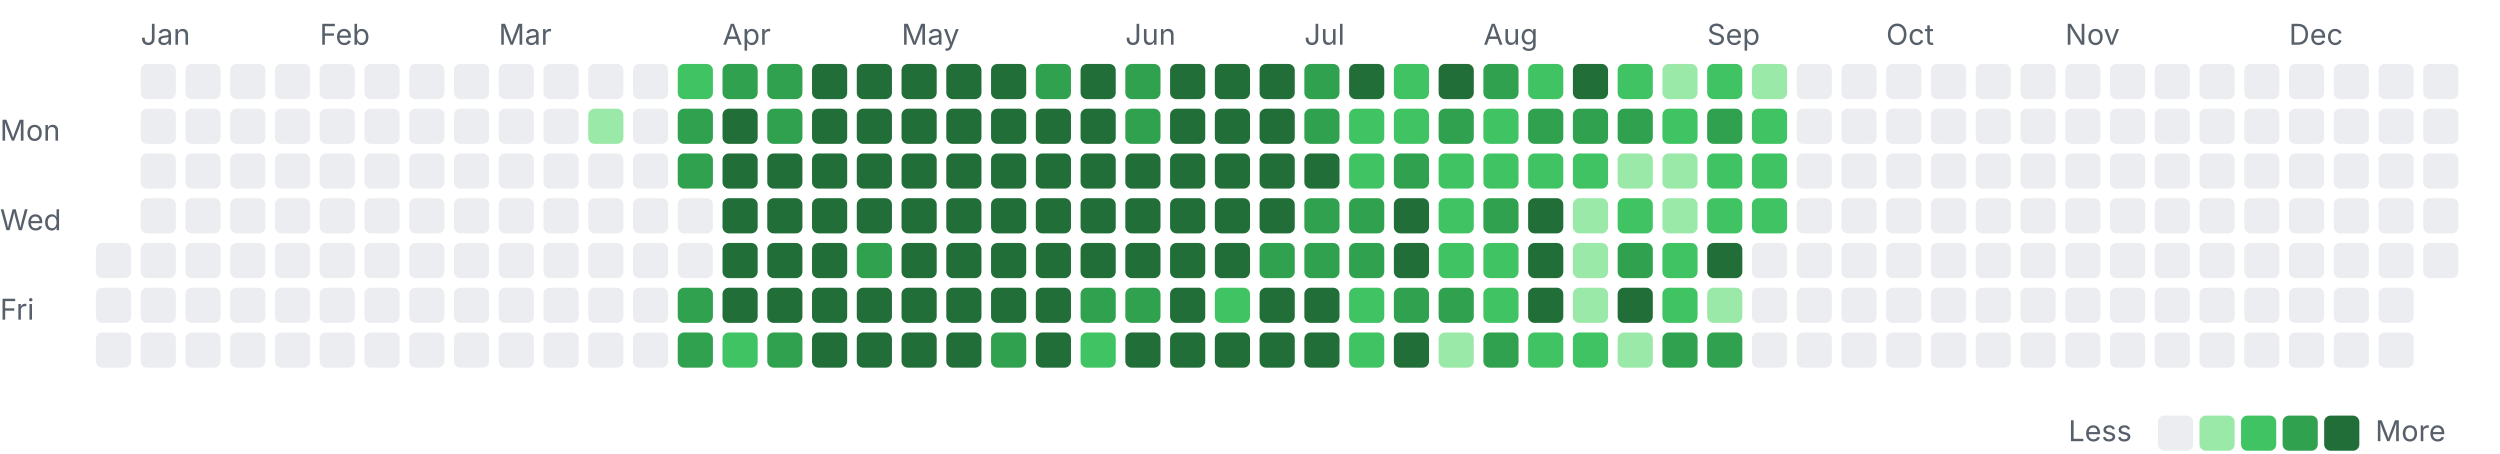
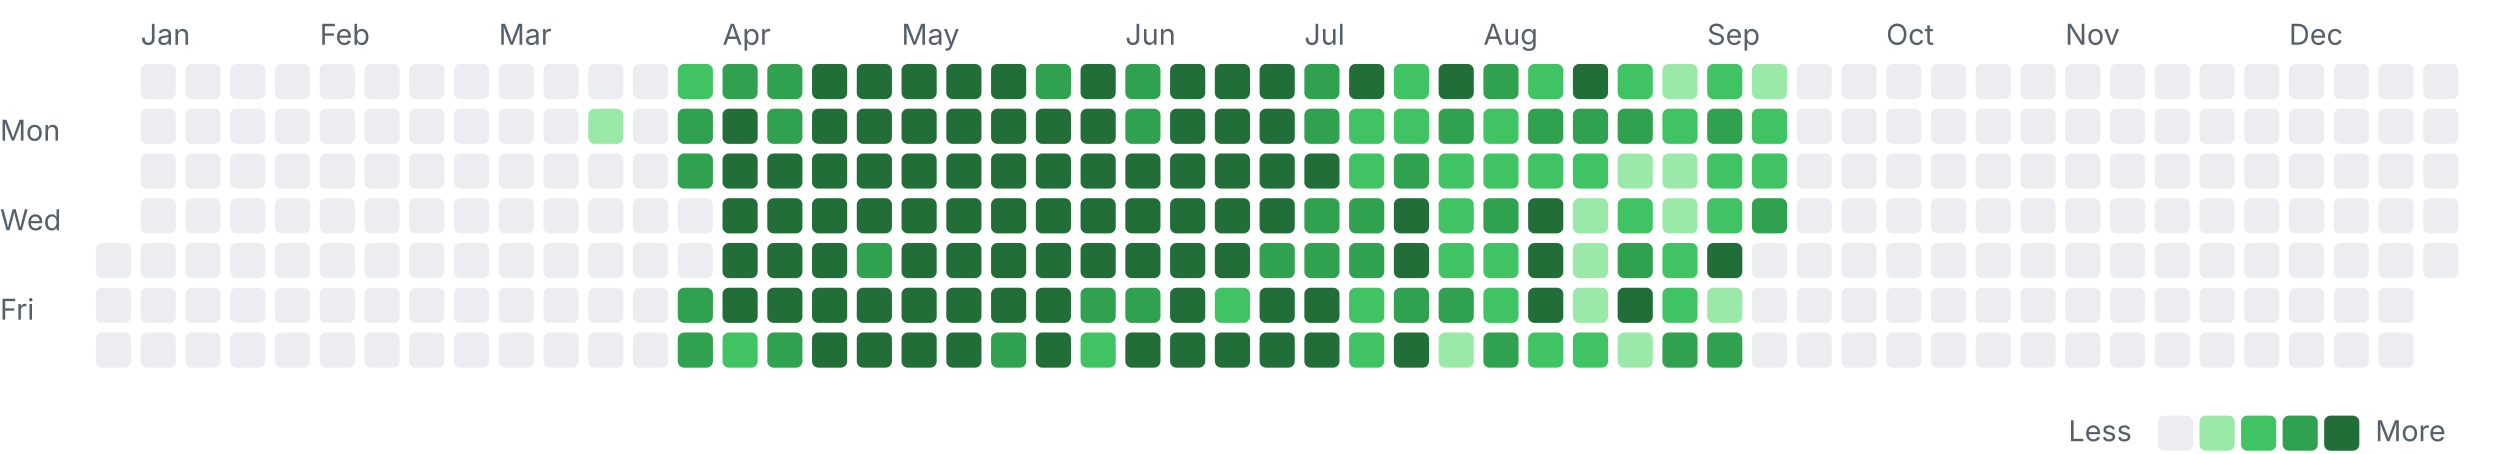
<svg xmlns="http://www.w3.org/2000/svg" width="782" height="142" viewBox="0 0 782 142">
  <style>.l0{fill:#ebedf0}.l1{fill:#9be9a8}.l2{fill:#40c463}.l3{fill:#30a14e}.l4{fill:#216e39} .lbl{fill:#57606a;font:9px -apple-system,Segoe UI,sans-serif}@media(prefers-color-scheme:dark){.l0{fill:#161b22}.l1{fill:#0e4429}.l2{fill:#006d32}.l3{fill:#26a641}.l4{fill:#39d353} .lbl{fill:#8b949e}}</style>
  <text class="lbl" x="44" y="14">Jan</text>
  <text class="lbl" x="100" y="14">Feb</text>
  <text class="lbl" x="156" y="14">Mar</text>
  <text class="lbl" x="226" y="14">Apr</text>
  <text class="lbl" x="282" y="14">May</text>
  <text class="lbl" x="352" y="14">Jun</text>
  <text class="lbl" x="408" y="14">Jul</text>
  <text class="lbl" x="464" y="14">Aug</text>
  <text class="lbl" x="534" y="14">Sep</text>
  <text class="lbl" x="590" y="14">Oct</text>
  <text class="lbl" x="646" y="14">Nov</text>
  <text class="lbl" x="716" y="14">Dec</text>
  <text class="lbl" x="0" y="44">Mon</text>
  <text class="lbl" x="0" y="72">Wed</text>
  <text class="lbl" x="0" y="100">Fri</text>
  <rect class="l0" x="30" y="76" width="11" height="11" rx="2" />
  <rect class="l0" x="30" y="90" width="11" height="11" rx="2" />
  <rect class="l0" x="30" y="104" width="11" height="11" rx="2" />
  <rect class="l0" x="44" y="20" width="11" height="11" rx="2" />
  <rect class="l0" x="44" y="34" width="11" height="11" rx="2" />
  <rect class="l0" x="44" y="48" width="11" height="11" rx="2" />
  <rect class="l0" x="44" y="62" width="11" height="11" rx="2" />
  <rect class="l0" x="44" y="76" width="11" height="11" rx="2" />
  <rect class="l0" x="44" y="90" width="11" height="11" rx="2" />
  <rect class="l0" x="44" y="104" width="11" height="11" rx="2" />
  <rect class="l0" x="58" y="20" width="11" height="11" rx="2" />
  <rect class="l0" x="58" y="34" width="11" height="11" rx="2" />
  <rect class="l0" x="58" y="48" width="11" height="11" rx="2" />
  <rect class="l0" x="58" y="62" width="11" height="11" rx="2" />
  <rect class="l0" x="58" y="76" width="11" height="11" rx="2" />
  <rect class="l0" x="58" y="90" width="11" height="11" rx="2" />
  <rect class="l0" x="58" y="104" width="11" height="11" rx="2" />
  <rect class="l0" x="72" y="20" width="11" height="11" rx="2" />
  <rect class="l0" x="72" y="34" width="11" height="11" rx="2" />
  <rect class="l0" x="72" y="48" width="11" height="11" rx="2" />
  <rect class="l0" x="72" y="62" width="11" height="11" rx="2" />
  <rect class="l0" x="72" y="76" width="11" height="11" rx="2" />
  <rect class="l0" x="72" y="90" width="11" height="11" rx="2" />
  <rect class="l0" x="72" y="104" width="11" height="11" rx="2" />
  <rect class="l0" x="86" y="20" width="11" height="11" rx="2" />
  <rect class="l0" x="86" y="34" width="11" height="11" rx="2" />
  <rect class="l0" x="86" y="48" width="11" height="11" rx="2" />
  <rect class="l0" x="86" y="62" width="11" height="11" rx="2" />
  <rect class="l0" x="86" y="76" width="11" height="11" rx="2" />
  <rect class="l0" x="86" y="90" width="11" height="11" rx="2" />
  <rect class="l0" x="86" y="104" width="11" height="11" rx="2" />
  <rect class="l0" x="100" y="20" width="11" height="11" rx="2" />
  <rect class="l0" x="100" y="34" width="11" height="11" rx="2" />
  <rect class="l0" x="100" y="48" width="11" height="11" rx="2" />
  <rect class="l0" x="100" y="62" width="11" height="11" rx="2" />
  <rect class="l0" x="100" y="76" width="11" height="11" rx="2" />
  <rect class="l0" x="100" y="90" width="11" height="11" rx="2" />
  <rect class="l0" x="100" y="104" width="11" height="11" rx="2" />
  <rect class="l0" x="114" y="20" width="11" height="11" rx="2" />
  <rect class="l0" x="114" y="34" width="11" height="11" rx="2" />
  <rect class="l0" x="114" y="48" width="11" height="11" rx="2" />
  <rect class="l0" x="114" y="62" width="11" height="11" rx="2" />
  <rect class="l0" x="114" y="76" width="11" height="11" rx="2" />
  <rect class="l0" x="114" y="90" width="11" height="11" rx="2" />
  <rect class="l0" x="114" y="104" width="11" height="11" rx="2" />
  <rect class="l0" x="128" y="20" width="11" height="11" rx="2" />
  <rect class="l0" x="128" y="34" width="11" height="11" rx="2" />
  <rect class="l0" x="128" y="48" width="11" height="11" rx="2" />
  <rect class="l0" x="128" y="62" width="11" height="11" rx="2" />
  <rect class="l0" x="128" y="76" width="11" height="11" rx="2" />
  <rect class="l0" x="128" y="90" width="11" height="11" rx="2" />
  <rect class="l0" x="128" y="104" width="11" height="11" rx="2" />
  <rect class="l0" x="142" y="20" width="11" height="11" rx="2" />
  <rect class="l0" x="142" y="34" width="11" height="11" rx="2" />
  <rect class="l0" x="142" y="48" width="11" height="11" rx="2" />
  <rect class="l0" x="142" y="62" width="11" height="11" rx="2" />
  <rect class="l0" x="142" y="76" width="11" height="11" rx="2" />
  <rect class="l0" x="142" y="90" width="11" height="11" rx="2" />
  <rect class="l0" x="142" y="104" width="11" height="11" rx="2" />
  <rect class="l0" x="156" y="20" width="11" height="11" rx="2" />
  <rect class="l0" x="156" y="34" width="11" height="11" rx="2" />
  <rect class="l0" x="156" y="48" width="11" height="11" rx="2" />
  <rect class="l0" x="156" y="62" width="11" height="11" rx="2" />
  <rect class="l0" x="156" y="76" width="11" height="11" rx="2" />
  <rect class="l0" x="156" y="90" width="11" height="11" rx="2" />
  <rect class="l0" x="156" y="104" width="11" height="11" rx="2" />
  <rect class="l0" x="170" y="20" width="11" height="11" rx="2" />
  <rect class="l0" x="170" y="34" width="11" height="11" rx="2" />
  <rect class="l0" x="170" y="48" width="11" height="11" rx="2" />
  <rect class="l0" x="170" y="62" width="11" height="11" rx="2" />
  <rect class="l0" x="170" y="76" width="11" height="11" rx="2" />
  <rect class="l0" x="170" y="90" width="11" height="11" rx="2" />
  <rect class="l0" x="170" y="104" width="11" height="11" rx="2" />
  <rect class="l0" x="184" y="20" width="11" height="11" rx="2" />
  <rect class="l1" x="184" y="34" width="11" height="11" rx="2" />
  <rect class="l0" x="184" y="48" width="11" height="11" rx="2" />
  <rect class="l0" x="184" y="62" width="11" height="11" rx="2" />
  <rect class="l0" x="184" y="76" width="11" height="11" rx="2" />
  <rect class="l0" x="184" y="90" width="11" height="11" rx="2" />
  <rect class="l0" x="184" y="104" width="11" height="11" rx="2" />
  <rect class="l0" x="198" y="20" width="11" height="11" rx="2" />
  <rect class="l0" x="198" y="34" width="11" height="11" rx="2" />
  <rect class="l0" x="198" y="48" width="11" height="11" rx="2" />
  <rect class="l0" x="198" y="62" width="11" height="11" rx="2" />
  <rect class="l0" x="198" y="76" width="11" height="11" rx="2" />
  <rect class="l0" x="198" y="90" width="11" height="11" rx="2" />
  <rect class="l0" x="198" y="104" width="11" height="11" rx="2" />
  <rect class="l2" x="212" y="20" width="11" height="11" rx="2" />
  <rect class="l3" x="212" y="34" width="11" height="11" rx="2" />
  <rect class="l3" x="212" y="48" width="11" height="11" rx="2" />
  <rect class="l0" x="212" y="62" width="11" height="11" rx="2" />
  <rect class="l0" x="212" y="76" width="11" height="11" rx="2" />
  <rect class="l3" x="212" y="90" width="11" height="11" rx="2" />
  <rect class="l3" x="212" y="104" width="11" height="11" rx="2" />
  <rect class="l3" x="226" y="20" width="11" height="11" rx="2" />
  <rect class="l4" x="226" y="34" width="11" height="11" rx="2" />
  <rect class="l4" x="226" y="48" width="11" height="11" rx="2" />
  <rect class="l4" x="226" y="62" width="11" height="11" rx="2" />
  <rect class="l4" x="226" y="76" width="11" height="11" rx="2" />
  <rect class="l4" x="226" y="90" width="11" height="11" rx="2" />
  <rect class="l2" x="226" y="104" width="11" height="11" rx="2" />
  <rect class="l3" x="240" y="20" width="11" height="11" rx="2" />
  <rect class="l3" x="240" y="34" width="11" height="11" rx="2" />
  <rect class="l4" x="240" y="48" width="11" height="11" rx="2" />
  <rect class="l4" x="240" y="62" width="11" height="11" rx="2" />
  <rect class="l4" x="240" y="76" width="11" height="11" rx="2" />
  <rect class="l4" x="240" y="90" width="11" height="11" rx="2" />
  <rect class="l3" x="240" y="104" width="11" height="11" rx="2" />
  <rect class="l4" x="254" y="20" width="11" height="11" rx="2" />
  <rect class="l4" x="254" y="34" width="11" height="11" rx="2" />
  <rect class="l4" x="254" y="48" width="11" height="11" rx="2" />
  <rect class="l4" x="254" y="62" width="11" height="11" rx="2" />
  <rect class="l4" x="254" y="76" width="11" height="11" rx="2" />
  <rect class="l4" x="254" y="90" width="11" height="11" rx="2" />
  <rect class="l4" x="254" y="104" width="11" height="11" rx="2" />
  <rect class="l4" x="268" y="20" width="11" height="11" rx="2" />
  <rect class="l4" x="268" y="34" width="11" height="11" rx="2" />
  <rect class="l4" x="268" y="48" width="11" height="11" rx="2" />
  <rect class="l4" x="268" y="62" width="11" height="11" rx="2" />
  <rect class="l3" x="268" y="76" width="11" height="11" rx="2" />
  <rect class="l4" x="268" y="90" width="11" height="11" rx="2" />
  <rect class="l4" x="268" y="104" width="11" height="11" rx="2" />
  <rect class="l4" x="282" y="20" width="11" height="11" rx="2" />
  <rect class="l4" x="282" y="34" width="11" height="11" rx="2" />
  <rect class="l4" x="282" y="48" width="11" height="11" rx="2" />
  <rect class="l4" x="282" y="62" width="11" height="11" rx="2" />
  <rect class="l4" x="282" y="76" width="11" height="11" rx="2" />
  <rect class="l4" x="282" y="90" width="11" height="11" rx="2" />
  <rect class="l4" x="282" y="104" width="11" height="11" rx="2" />
  <rect class="l4" x="296" y="20" width="11" height="11" rx="2" />
  <rect class="l4" x="296" y="34" width="11" height="11" rx="2" />
  <rect class="l4" x="296" y="48" width="11" height="11" rx="2" />
  <rect class="l4" x="296" y="62" width="11" height="11" rx="2" />
  <rect class="l4" x="296" y="76" width="11" height="11" rx="2" />
  <rect class="l4" x="296" y="90" width="11" height="11" rx="2" />
  <rect class="l4" x="296" y="104" width="11" height="11" rx="2" />
  <rect class="l4" x="310" y="20" width="11" height="11" rx="2" />
  <rect class="l4" x="310" y="34" width="11" height="11" rx="2" />
  <rect class="l4" x="310" y="48" width="11" height="11" rx="2" />
  <rect class="l4" x="310" y="62" width="11" height="11" rx="2" />
  <rect class="l4" x="310" y="76" width="11" height="11" rx="2" />
  <rect class="l4" x="310" y="90" width="11" height="11" rx="2" />
  <rect class="l3" x="310" y="104" width="11" height="11" rx="2" />
  <rect class="l3" x="324" y="20" width="11" height="11" rx="2" />
  <rect class="l4" x="324" y="34" width="11" height="11" rx="2" />
  <rect class="l4" x="324" y="48" width="11" height="11" rx="2" />
  <rect class="l4" x="324" y="62" width="11" height="11" rx="2" />
  <rect class="l4" x="324" y="76" width="11" height="11" rx="2" />
  <rect class="l4" x="324" y="90" width="11" height="11" rx="2" />
  <rect class="l4" x="324" y="104" width="11" height="11" rx="2" />
  <rect class="l4" x="338" y="20" width="11" height="11" rx="2" />
  <rect class="l4" x="338" y="34" width="11" height="11" rx="2" />
  <rect class="l4" x="338" y="48" width="11" height="11" rx="2" />
  <rect class="l4" x="338" y="62" width="11" height="11" rx="2" />
  <rect class="l4" x="338" y="76" width="11" height="11" rx="2" />
  <rect class="l3" x="338" y="90" width="11" height="11" rx="2" />
  <rect class="l2" x="338" y="104" width="11" height="11" rx="2" />
  <rect class="l3" x="352" y="20" width="11" height="11" rx="2" />
  <rect class="l3" x="352" y="34" width="11" height="11" rx="2" />
  <rect class="l4" x="352" y="48" width="11" height="11" rx="2" />
  <rect class="l4" x="352" y="62" width="11" height="11" rx="2" />
  <rect class="l4" x="352" y="76" width="11" height="11" rx="2" />
  <rect class="l3" x="352" y="90" width="11" height="11" rx="2" />
  <rect class="l4" x="352" y="104" width="11" height="11" rx="2" />
  <rect class="l4" x="366" y="20" width="11" height="11" rx="2" />
  <rect class="l4" x="366" y="34" width="11" height="11" rx="2" />
  <rect class="l4" x="366" y="48" width="11" height="11" rx="2" />
  <rect class="l4" x="366" y="62" width="11" height="11" rx="2" />
  <rect class="l4" x="366" y="76" width="11" height="11" rx="2" />
  <rect class="l4" x="366" y="90" width="11" height="11" rx="2" />
  <rect class="l4" x="366" y="104" width="11" height="11" rx="2" />
  <rect class="l4" x="380" y="20" width="11" height="11" rx="2" />
  <rect class="l4" x="380" y="34" width="11" height="11" rx="2" />
  <rect class="l4" x="380" y="48" width="11" height="11" rx="2" />
  <rect class="l4" x="380" y="62" width="11" height="11" rx="2" />
  <rect class="l4" x="380" y="76" width="11" height="11" rx="2" />
  <rect class="l2" x="380" y="90" width="11" height="11" rx="2" />
  <rect class="l4" x="380" y="104" width="11" height="11" rx="2" />
  <rect class="l4" x="394" y="20" width="11" height="11" rx="2" />
  <rect class="l4" x="394" y="34" width="11" height="11" rx="2" />
  <rect class="l4" x="394" y="48" width="11" height="11" rx="2" />
  <rect class="l4" x="394" y="62" width="11" height="11" rx="2" />
  <rect class="l3" x="394" y="76" width="11" height="11" rx="2" />
  <rect class="l4" x="394" y="90" width="11" height="11" rx="2" />
  <rect class="l4" x="394" y="104" width="11" height="11" rx="2" />
  <rect class="l3" x="408" y="20" width="11" height="11" rx="2" />
  <rect class="l3" x="408" y="34" width="11" height="11" rx="2" />
  <rect class="l4" x="408" y="48" width="11" height="11" rx="2" />
  <rect class="l3" x="408" y="62" width="11" height="11" rx="2" />
  <rect class="l3" x="408" y="76" width="11" height="11" rx="2" />
  <rect class="l4" x="408" y="90" width="11" height="11" rx="2" />
  <rect class="l4" x="408" y="104" width="11" height="11" rx="2" />
  <rect class="l4" x="422" y="20" width="11" height="11" rx="2" />
  <rect class="l2" x="422" y="34" width="11" height="11" rx="2" />
  <rect class="l2" x="422" y="48" width="11" height="11" rx="2" />
  <rect class="l3" x="422" y="62" width="11" height="11" rx="2" />
  <rect class="l3" x="422" y="76" width="11" height="11" rx="2" />
  <rect class="l2" x="422" y="90" width="11" height="11" rx="2" />
  <rect class="l2" x="422" y="104" width="11" height="11" rx="2" />
  <rect class="l2" x="436" y="20" width="11" height="11" rx="2" />
  <rect class="l2" x="436" y="34" width="11" height="11" rx="2" />
  <rect class="l3" x="436" y="48" width="11" height="11" rx="2" />
  <rect class="l4" x="436" y="62" width="11" height="11" rx="2" />
  <rect class="l4" x="436" y="76" width="11" height="11" rx="2" />
  <rect class="l3" x="436" y="90" width="11" height="11" rx="2" />
  <rect class="l4" x="436" y="104" width="11" height="11" rx="2" />
  <rect class="l4" x="450" y="20" width="11" height="11" rx="2" />
  <rect class="l3" x="450" y="34" width="11" height="11" rx="2" />
  <rect class="l2" x="450" y="48" width="11" height="11" rx="2" />
  <rect class="l2" x="450" y="62" width="11" height="11" rx="2" />
  <rect class="l2" x="450" y="76" width="11" height="11" rx="2" />
  <rect class="l3" x="450" y="90" width="11" height="11" rx="2" />
  <rect class="l1" x="450" y="104" width="11" height="11" rx="2" />
  <rect class="l3" x="464" y="20" width="11" height="11" rx="2" />
  <rect class="l2" x="464" y="34" width="11" height="11" rx="2" />
  <rect class="l2" x="464" y="48" width="11" height="11" rx="2" />
  <rect class="l3" x="464" y="62" width="11" height="11" rx="2" />
  <rect class="l2" x="464" y="76" width="11" height="11" rx="2" />
  <rect class="l2" x="464" y="90" width="11" height="11" rx="2" />
  <rect class="l3" x="464" y="104" width="11" height="11" rx="2" />
  <rect class="l2" x="478" y="20" width="11" height="11" rx="2" />
  <rect class="l3" x="478" y="34" width="11" height="11" rx="2" />
  <rect class="l2" x="478" y="48" width="11" height="11" rx="2" />
  <rect class="l4" x="478" y="62" width="11" height="11" rx="2" />
  <rect class="l4" x="478" y="76" width="11" height="11" rx="2" />
  <rect class="l4" x="478" y="90" width="11" height="11" rx="2" />
  <rect class="l2" x="478" y="104" width="11" height="11" rx="2" />
  <rect class="l4" x="492" y="20" width="11" height="11" rx="2" />
  <rect class="l3" x="492" y="34" width="11" height="11" rx="2" />
  <rect class="l2" x="492" y="48" width="11" height="11" rx="2" />
  <rect class="l1" x="492" y="62" width="11" height="11" rx="2" />
  <rect class="l1" x="492" y="76" width="11" height="11" rx="2" />
  <rect class="l1" x="492" y="90" width="11" height="11" rx="2" />
  <rect class="l2" x="492" y="104" width="11" height="11" rx="2" />
  <rect class="l2" x="506" y="20" width="11" height="11" rx="2" />
  <rect class="l3" x="506" y="34" width="11" height="11" rx="2" />
  <rect class="l1" x="506" y="48" width="11" height="11" rx="2" />
  <rect class="l2" x="506" y="62" width="11" height="11" rx="2" />
  <rect class="l3" x="506" y="76" width="11" height="11" rx="2" />
  <rect class="l4" x="506" y="90" width="11" height="11" rx="2" />
  <rect class="l1" x="506" y="104" width="11" height="11" rx="2" />
  <rect class="l1" x="520" y="20" width="11" height="11" rx="2" />
  <rect class="l2" x="520" y="34" width="11" height="11" rx="2" />
  <rect class="l1" x="520" y="48" width="11" height="11" rx="2" />
  <rect class="l1" x="520" y="62" width="11" height="11" rx="2" />
  <rect class="l2" x="520" y="76" width="11" height="11" rx="2" />
  <rect class="l2" x="520" y="90" width="11" height="11" rx="2" />
  <rect class="l3" x="520" y="104" width="11" height="11" rx="2" />
  <rect class="l2" x="534" y="20" width="11" height="11" rx="2" />
  <rect class="l3" x="534" y="34" width="11" height="11" rx="2" />
  <rect class="l2" x="534" y="48" width="11" height="11" rx="2" />
  <rect class="l2" x="534" y="62" width="11" height="11" rx="2" />
  <rect class="l4" x="534" y="76" width="11" height="11" rx="2" />
  <rect class="l1" x="534" y="90" width="11" height="11" rx="2" />
  <rect class="l3" x="534" y="104" width="11" height="11" rx="2" />
  <rect class="l1" x="548" y="20" width="11" height="11" rx="2" />
  <rect class="l2" x="548" y="34" width="11" height="11" rx="2" />
  <rect class="l2" x="548" y="48" width="11" height="11" rx="2" />
-   <rect class="l2" x="548" y="62" width="11" height="11" rx="2" />
+   <rect class="l3" x="548" y="62" width="11" height="11" rx="2" />
  <rect class="l0" x="548" y="76" width="11" height="11" rx="2" />
  <rect class="l0" x="548" y="90" width="11" height="11" rx="2" />
  <rect class="l0" x="548" y="104" width="11" height="11" rx="2" />
  <rect class="l0" x="562" y="20" width="11" height="11" rx="2" />
  <rect class="l0" x="562" y="34" width="11" height="11" rx="2" />
  <rect class="l0" x="562" y="48" width="11" height="11" rx="2" />
  <rect class="l0" x="562" y="62" width="11" height="11" rx="2" />
  <rect class="l0" x="562" y="76" width="11" height="11" rx="2" />
  <rect class="l0" x="562" y="90" width="11" height="11" rx="2" />
  <rect class="l0" x="562" y="104" width="11" height="11" rx="2" />
  <rect class="l0" x="576" y="20" width="11" height="11" rx="2" />
  <rect class="l0" x="576" y="34" width="11" height="11" rx="2" />
  <rect class="l0" x="576" y="48" width="11" height="11" rx="2" />
  <rect class="l0" x="576" y="62" width="11" height="11" rx="2" />
  <rect class="l0" x="576" y="76" width="11" height="11" rx="2" />
  <rect class="l0" x="576" y="90" width="11" height="11" rx="2" />
  <rect class="l0" x="576" y="104" width="11" height="11" rx="2" />
  <rect class="l0" x="590" y="20" width="11" height="11" rx="2" />
  <rect class="l0" x="590" y="34" width="11" height="11" rx="2" />
  <rect class="l0" x="590" y="48" width="11" height="11" rx="2" />
  <rect class="l0" x="590" y="62" width="11" height="11" rx="2" />
  <rect class="l0" x="590" y="76" width="11" height="11" rx="2" />
  <rect class="l0" x="590" y="90" width="11" height="11" rx="2" />
  <rect class="l0" x="590" y="104" width="11" height="11" rx="2" />
  <rect class="l0" x="604" y="20" width="11" height="11" rx="2" />
  <rect class="l0" x="604" y="34" width="11" height="11" rx="2" />
  <rect class="l0" x="604" y="48" width="11" height="11" rx="2" />
  <rect class="l0" x="604" y="62" width="11" height="11" rx="2" />
  <rect class="l0" x="604" y="76" width="11" height="11" rx="2" />
  <rect class="l0" x="604" y="90" width="11" height="11" rx="2" />
  <rect class="l0" x="604" y="104" width="11" height="11" rx="2" />
  <rect class="l0" x="618" y="20" width="11" height="11" rx="2" />
  <rect class="l0" x="618" y="34" width="11" height="11" rx="2" />
  <rect class="l0" x="618" y="48" width="11" height="11" rx="2" />
  <rect class="l0" x="618" y="62" width="11" height="11" rx="2" />
  <rect class="l0" x="618" y="76" width="11" height="11" rx="2" />
  <rect class="l0" x="618" y="90" width="11" height="11" rx="2" />
  <rect class="l0" x="618" y="104" width="11" height="11" rx="2" />
  <rect class="l0" x="632" y="20" width="11" height="11" rx="2" />
  <rect class="l0" x="632" y="34" width="11" height="11" rx="2" />
  <rect class="l0" x="632" y="48" width="11" height="11" rx="2" />
  <rect class="l0" x="632" y="62" width="11" height="11" rx="2" />
  <rect class="l0" x="632" y="76" width="11" height="11" rx="2" />
  <rect class="l0" x="632" y="90" width="11" height="11" rx="2" />
  <rect class="l0" x="632" y="104" width="11" height="11" rx="2" />
  <rect class="l0" x="646" y="20" width="11" height="11" rx="2" />
  <rect class="l0" x="646" y="34" width="11" height="11" rx="2" />
  <rect class="l0" x="646" y="48" width="11" height="11" rx="2" />
  <rect class="l0" x="646" y="62" width="11" height="11" rx="2" />
  <rect class="l0" x="646" y="76" width="11" height="11" rx="2" />
  <rect class="l0" x="646" y="90" width="11" height="11" rx="2" />
  <rect class="l0" x="646" y="104" width="11" height="11" rx="2" />
  <rect class="l0" x="660" y="20" width="11" height="11" rx="2" />
  <rect class="l0" x="660" y="34" width="11" height="11" rx="2" />
  <rect class="l0" x="660" y="48" width="11" height="11" rx="2" />
  <rect class="l0" x="660" y="62" width="11" height="11" rx="2" />
  <rect class="l0" x="660" y="76" width="11" height="11" rx="2" />
  <rect class="l0" x="660" y="90" width="11" height="11" rx="2" />
  <rect class="l0" x="660" y="104" width="11" height="11" rx="2" />
  <rect class="l0" x="674" y="20" width="11" height="11" rx="2" />
  <rect class="l0" x="674" y="34" width="11" height="11" rx="2" />
  <rect class="l0" x="674" y="48" width="11" height="11" rx="2" />
  <rect class="l0" x="674" y="62" width="11" height="11" rx="2" />
  <rect class="l0" x="674" y="76" width="11" height="11" rx="2" />
  <rect class="l0" x="674" y="90" width="11" height="11" rx="2" />
  <rect class="l0" x="674" y="104" width="11" height="11" rx="2" />
  <rect class="l0" x="688" y="20" width="11" height="11" rx="2" />
  <rect class="l0" x="688" y="34" width="11" height="11" rx="2" />
  <rect class="l0" x="688" y="48" width="11" height="11" rx="2" />
  <rect class="l0" x="688" y="62" width="11" height="11" rx="2" />
  <rect class="l0" x="688" y="76" width="11" height="11" rx="2" />
  <rect class="l0" x="688" y="90" width="11" height="11" rx="2" />
  <rect class="l0" x="688" y="104" width="11" height="11" rx="2" />
  <rect class="l0" x="702" y="20" width="11" height="11" rx="2" />
  <rect class="l0" x="702" y="34" width="11" height="11" rx="2" />
  <rect class="l0" x="702" y="48" width="11" height="11" rx="2" />
  <rect class="l0" x="702" y="62" width="11" height="11" rx="2" />
  <rect class="l0" x="702" y="76" width="11" height="11" rx="2" />
  <rect class="l0" x="702" y="90" width="11" height="11" rx="2" />
  <rect class="l0" x="702" y="104" width="11" height="11" rx="2" />
  <rect class="l0" x="716" y="20" width="11" height="11" rx="2" />
  <rect class="l0" x="716" y="34" width="11" height="11" rx="2" />
  <rect class="l0" x="716" y="48" width="11" height="11" rx="2" />
  <rect class="l0" x="716" y="62" width="11" height="11" rx="2" />
  <rect class="l0" x="716" y="76" width="11" height="11" rx="2" />
  <rect class="l0" x="716" y="90" width="11" height="11" rx="2" />
  <rect class="l0" x="716" y="104" width="11" height="11" rx="2" />
  <rect class="l0" x="730" y="20" width="11" height="11" rx="2" />
  <rect class="l0" x="730" y="34" width="11" height="11" rx="2" />
  <rect class="l0" x="730" y="48" width="11" height="11" rx="2" />
  <rect class="l0" x="730" y="62" width="11" height="11" rx="2" />
  <rect class="l0" x="730" y="76" width="11" height="11" rx="2" />
  <rect class="l0" x="730" y="90" width="11" height="11" rx="2" />
  <rect class="l0" x="730" y="104" width="11" height="11" rx="2" />
  <rect class="l0" x="744" y="20" width="11" height="11" rx="2" />
  <rect class="l0" x="744" y="34" width="11" height="11" rx="2" />
  <rect class="l0" x="744" y="48" width="11" height="11" rx="2" />
  <rect class="l0" x="744" y="62" width="11" height="11" rx="2" />
  <rect class="l0" x="744" y="76" width="11" height="11" rx="2" />
  <rect class="l0" x="744" y="90" width="11" height="11" rx="2" />
  <rect class="l0" x="744" y="104" width="11" height="11" rx="2" />
  <rect class="l0" x="758" y="20" width="11" height="11" rx="2" />
  <rect class="l0" x="758" y="34" width="11" height="11" rx="2" />
  <rect class="l0" x="758" y="48" width="11" height="11" rx="2" />
  <rect class="l0" x="758" y="62" width="11" height="11" rx="2" />
  <rect class="l0" x="758" y="76" width="11" height="11" rx="2" />
  <text class="lbl" x="647" y="138">Less</text>
  <rect class="l0" x="675" y="130" width="11" height="11" rx="2" />
  <rect class="l1" x="688" y="130" width="11" height="11" rx="2" />
  <rect class="l2" x="701" y="130" width="11" height="11" rx="2" />
  <rect class="l3" x="714" y="130" width="11" height="11" rx="2" />
  <rect class="l4" x="727" y="130" width="11" height="11" rx="2" />
  <text class="lbl" x="743" y="138">More</text>
</svg>
